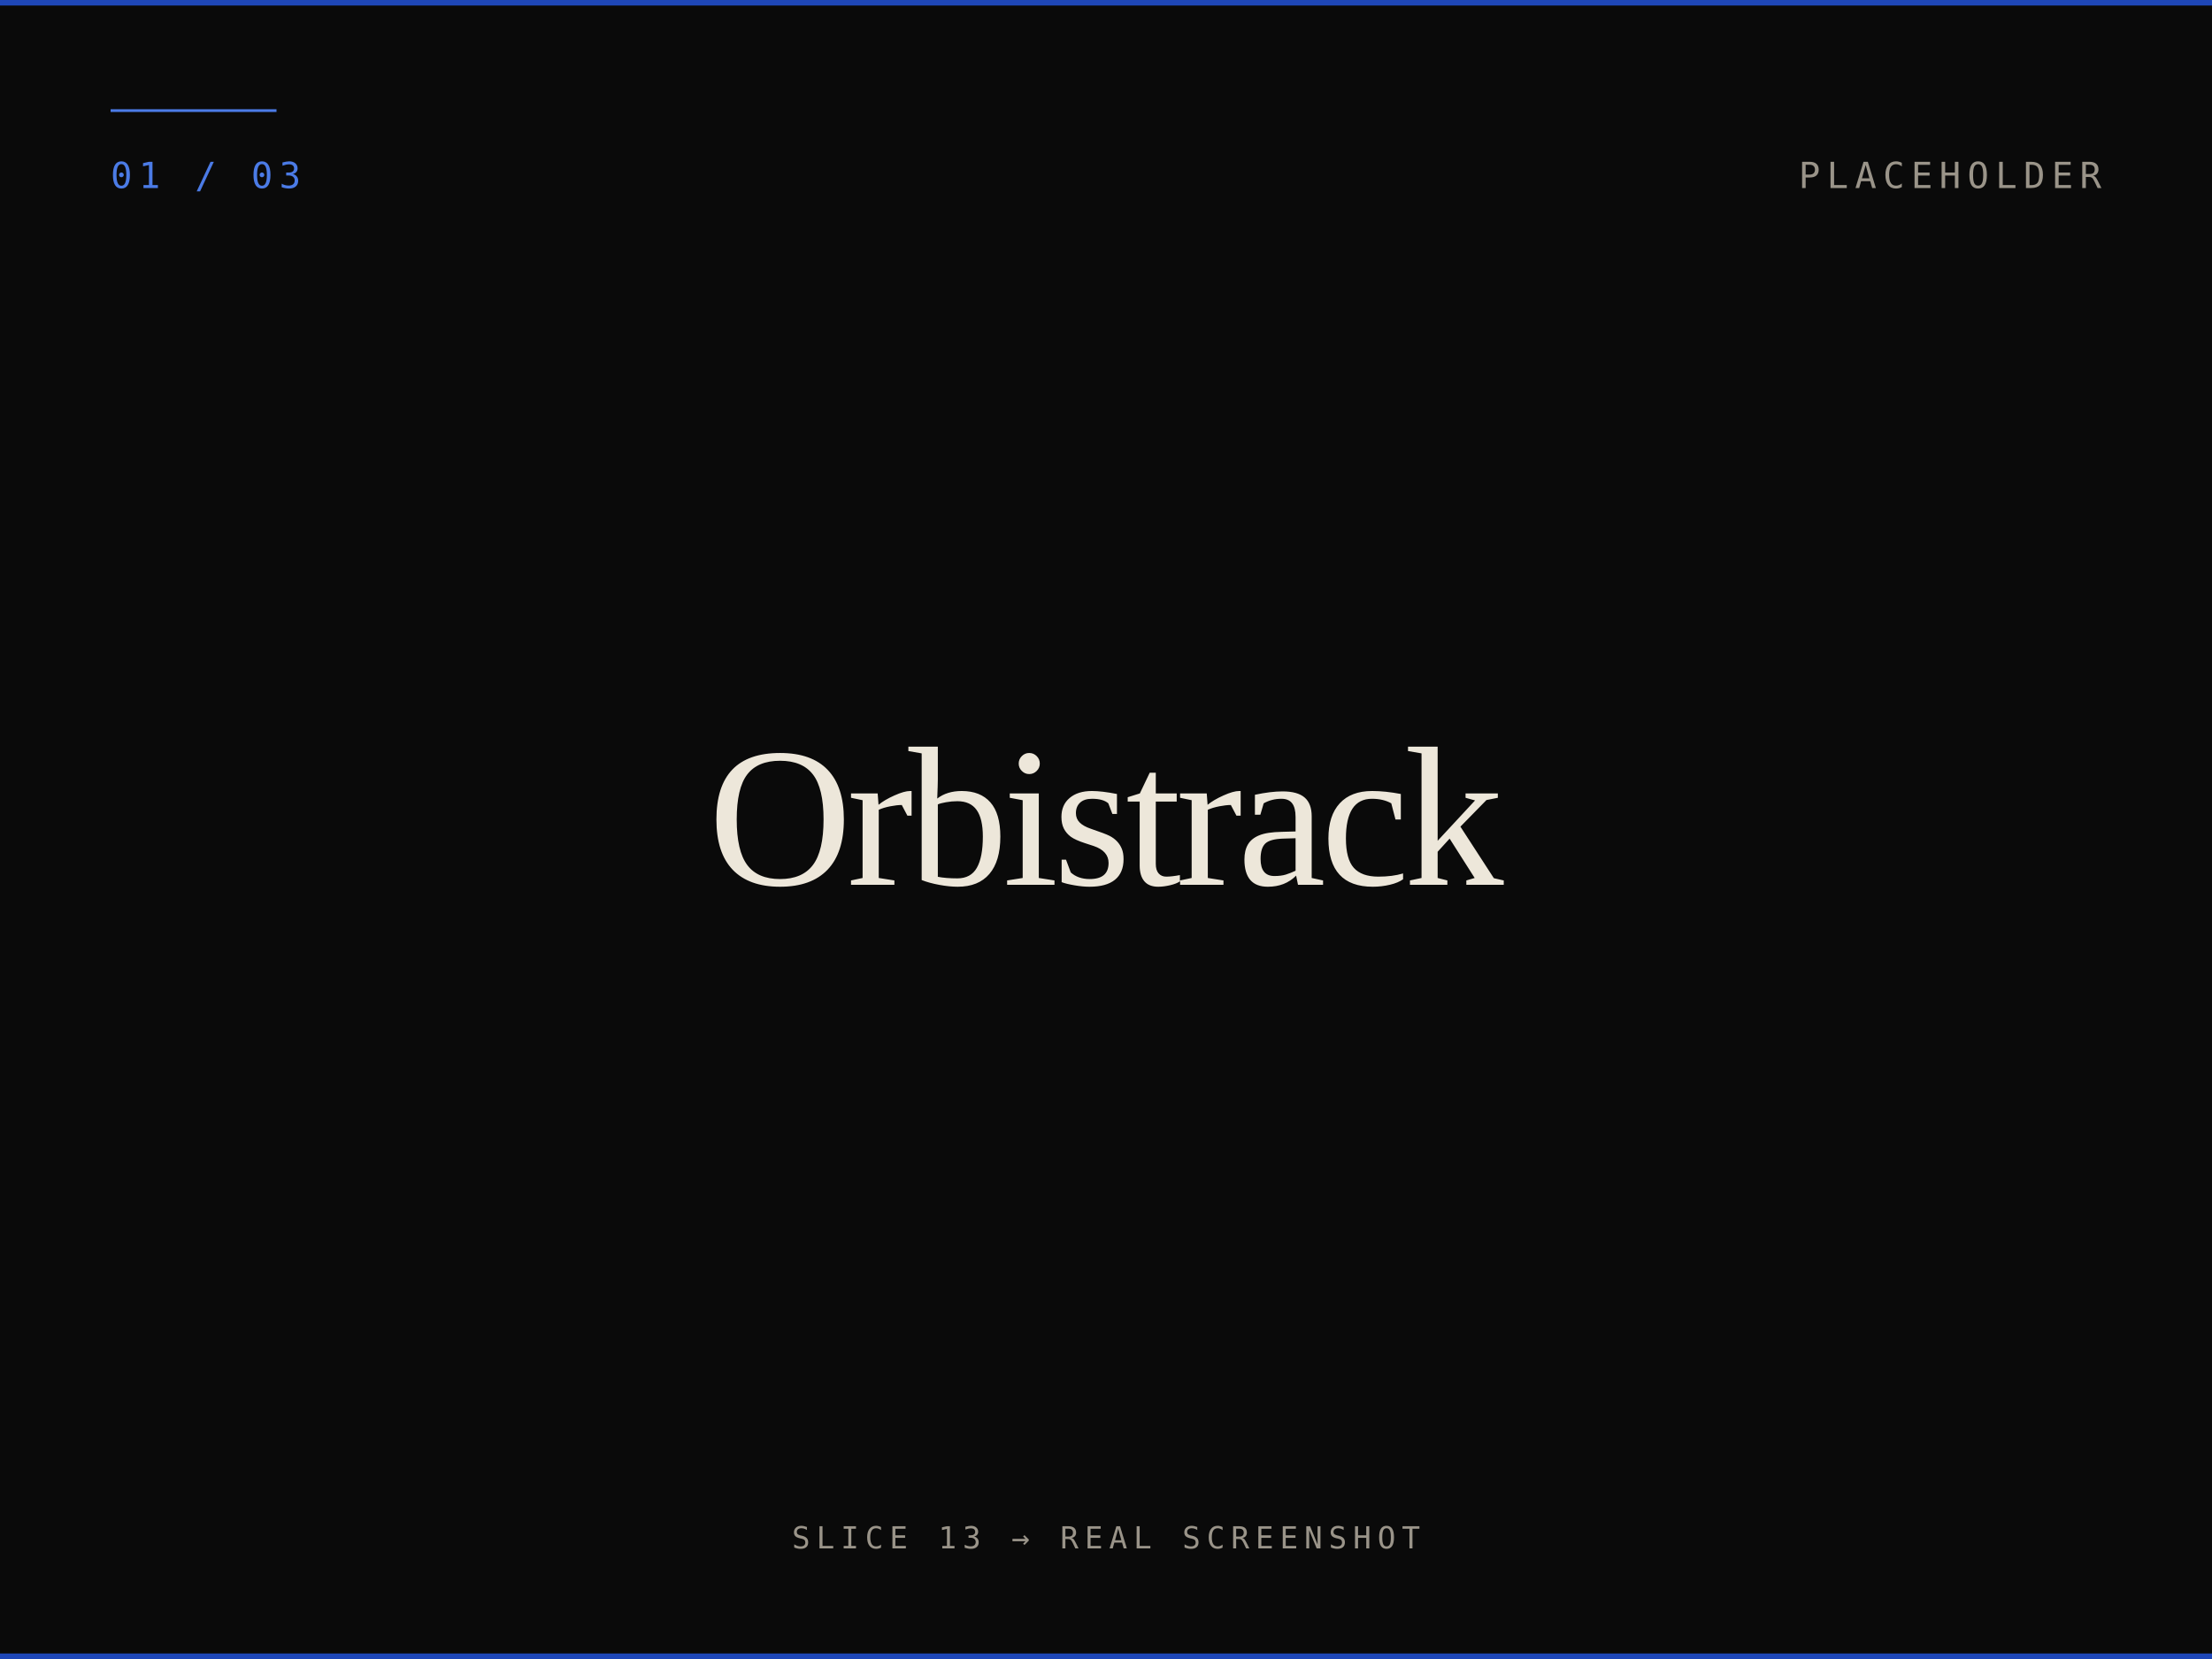
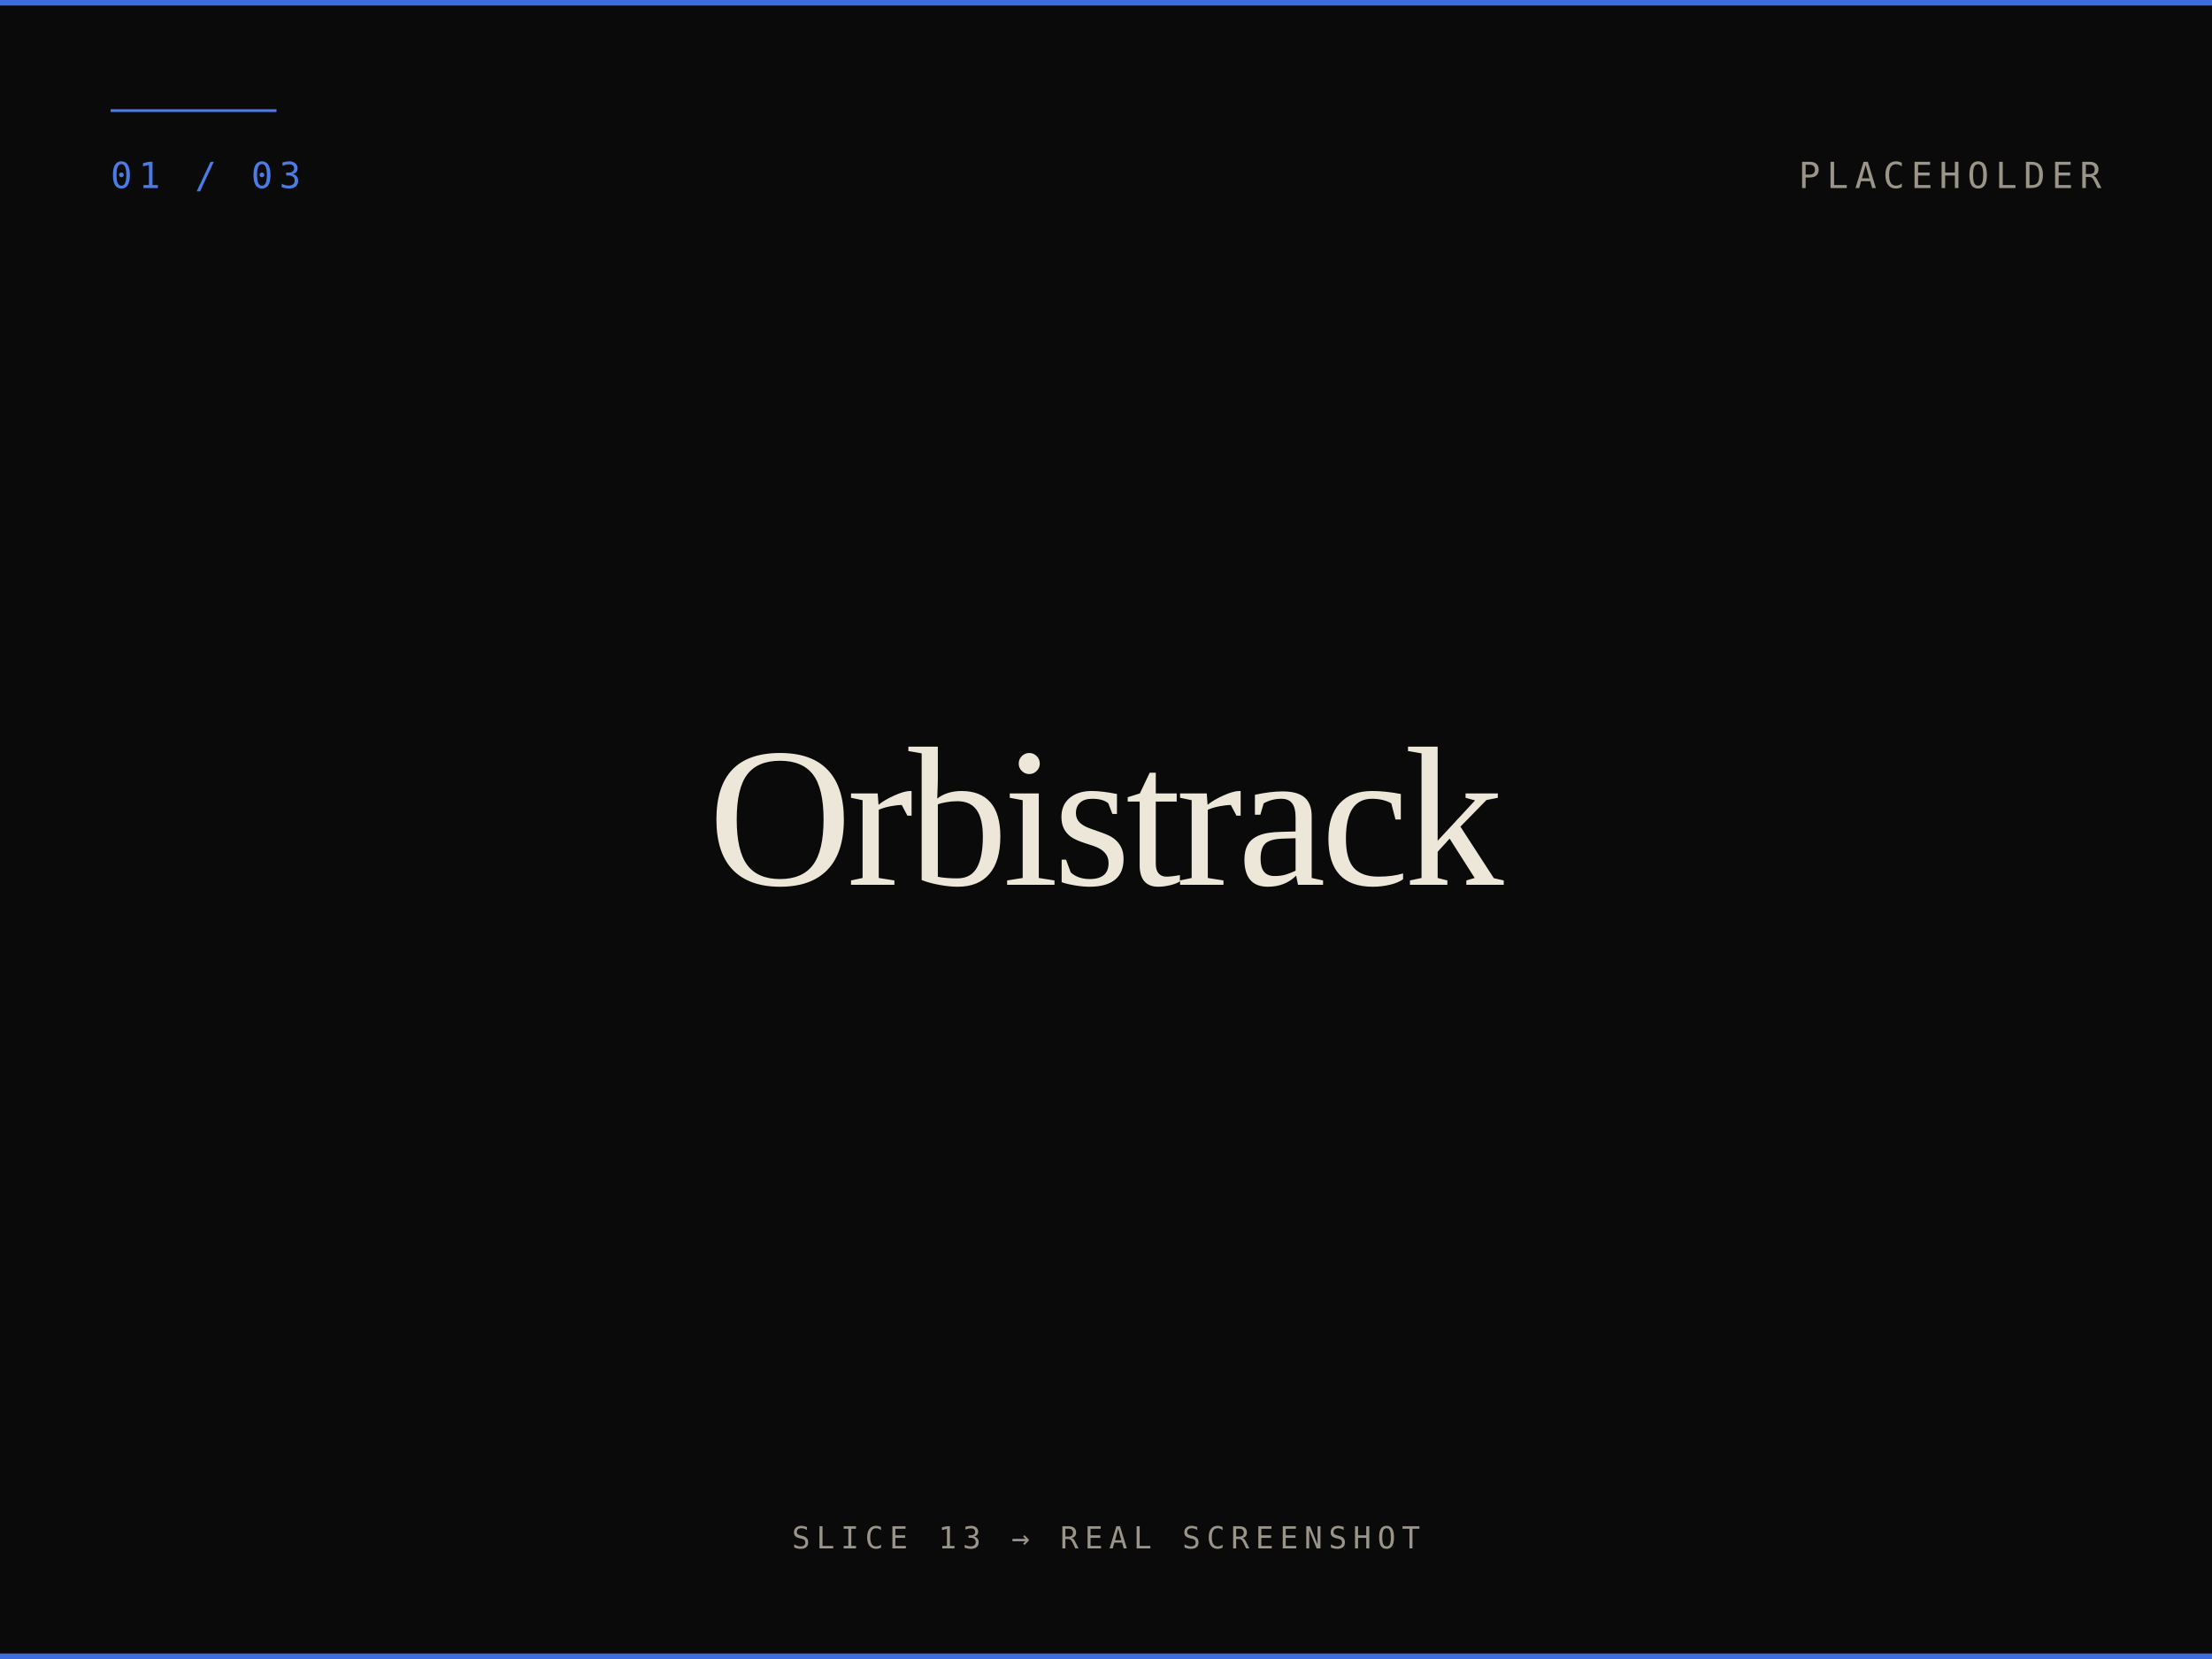
<svg xmlns="http://www.w3.org/2000/svg" width="800" height="600" viewBox="0 0 800 600" role="img" aria-label="Orbistrack — placeholder 1">
  <rect width="800" height="600" fill="#0A0A0A" />
-   <rect x="0" y="0" width="800" height="2" fill="#1E47B8" />
-   <rect x="0" y="598" width="800" height="2" fill="#1E47B8" />
+   <rect x="0" y="0" width="800" height="2" fill="#3D6BE0" />
+   <rect x="0" y="598" width="800" height="2" fill="#3D6BE0" />
  <line x1="40" y1="40" x2="100" y2="40" stroke="#4B7BE6" stroke-width="1" />
  <text x="40" y="68" font-family="ui-monospace, 'JetBrains Mono', monospace" font-size="13" fill="#4B7BE6" letter-spacing="0.18em">01 / 03</text>
  <text x="760" y="68" font-family="ui-monospace, monospace" font-size="13" fill="#9A9489" text-anchor="end" letter-spacing="0.18em">PLACEHOLDER</text>
  <text x="400" y="320" font-family="Georgia, 'Times New Roman', serif" font-size="72" fill="#EDE7DA" text-anchor="middle" font-weight="300" letter-spacing="-0.025em">Orbistrack</text>
  <text x="400" y="560" font-family="ui-monospace, monospace" font-size="11" fill="#9A9489" text-anchor="middle" letter-spacing="0.2em">SLICE 13 → REAL SCREENSHOT</text>
</svg>
